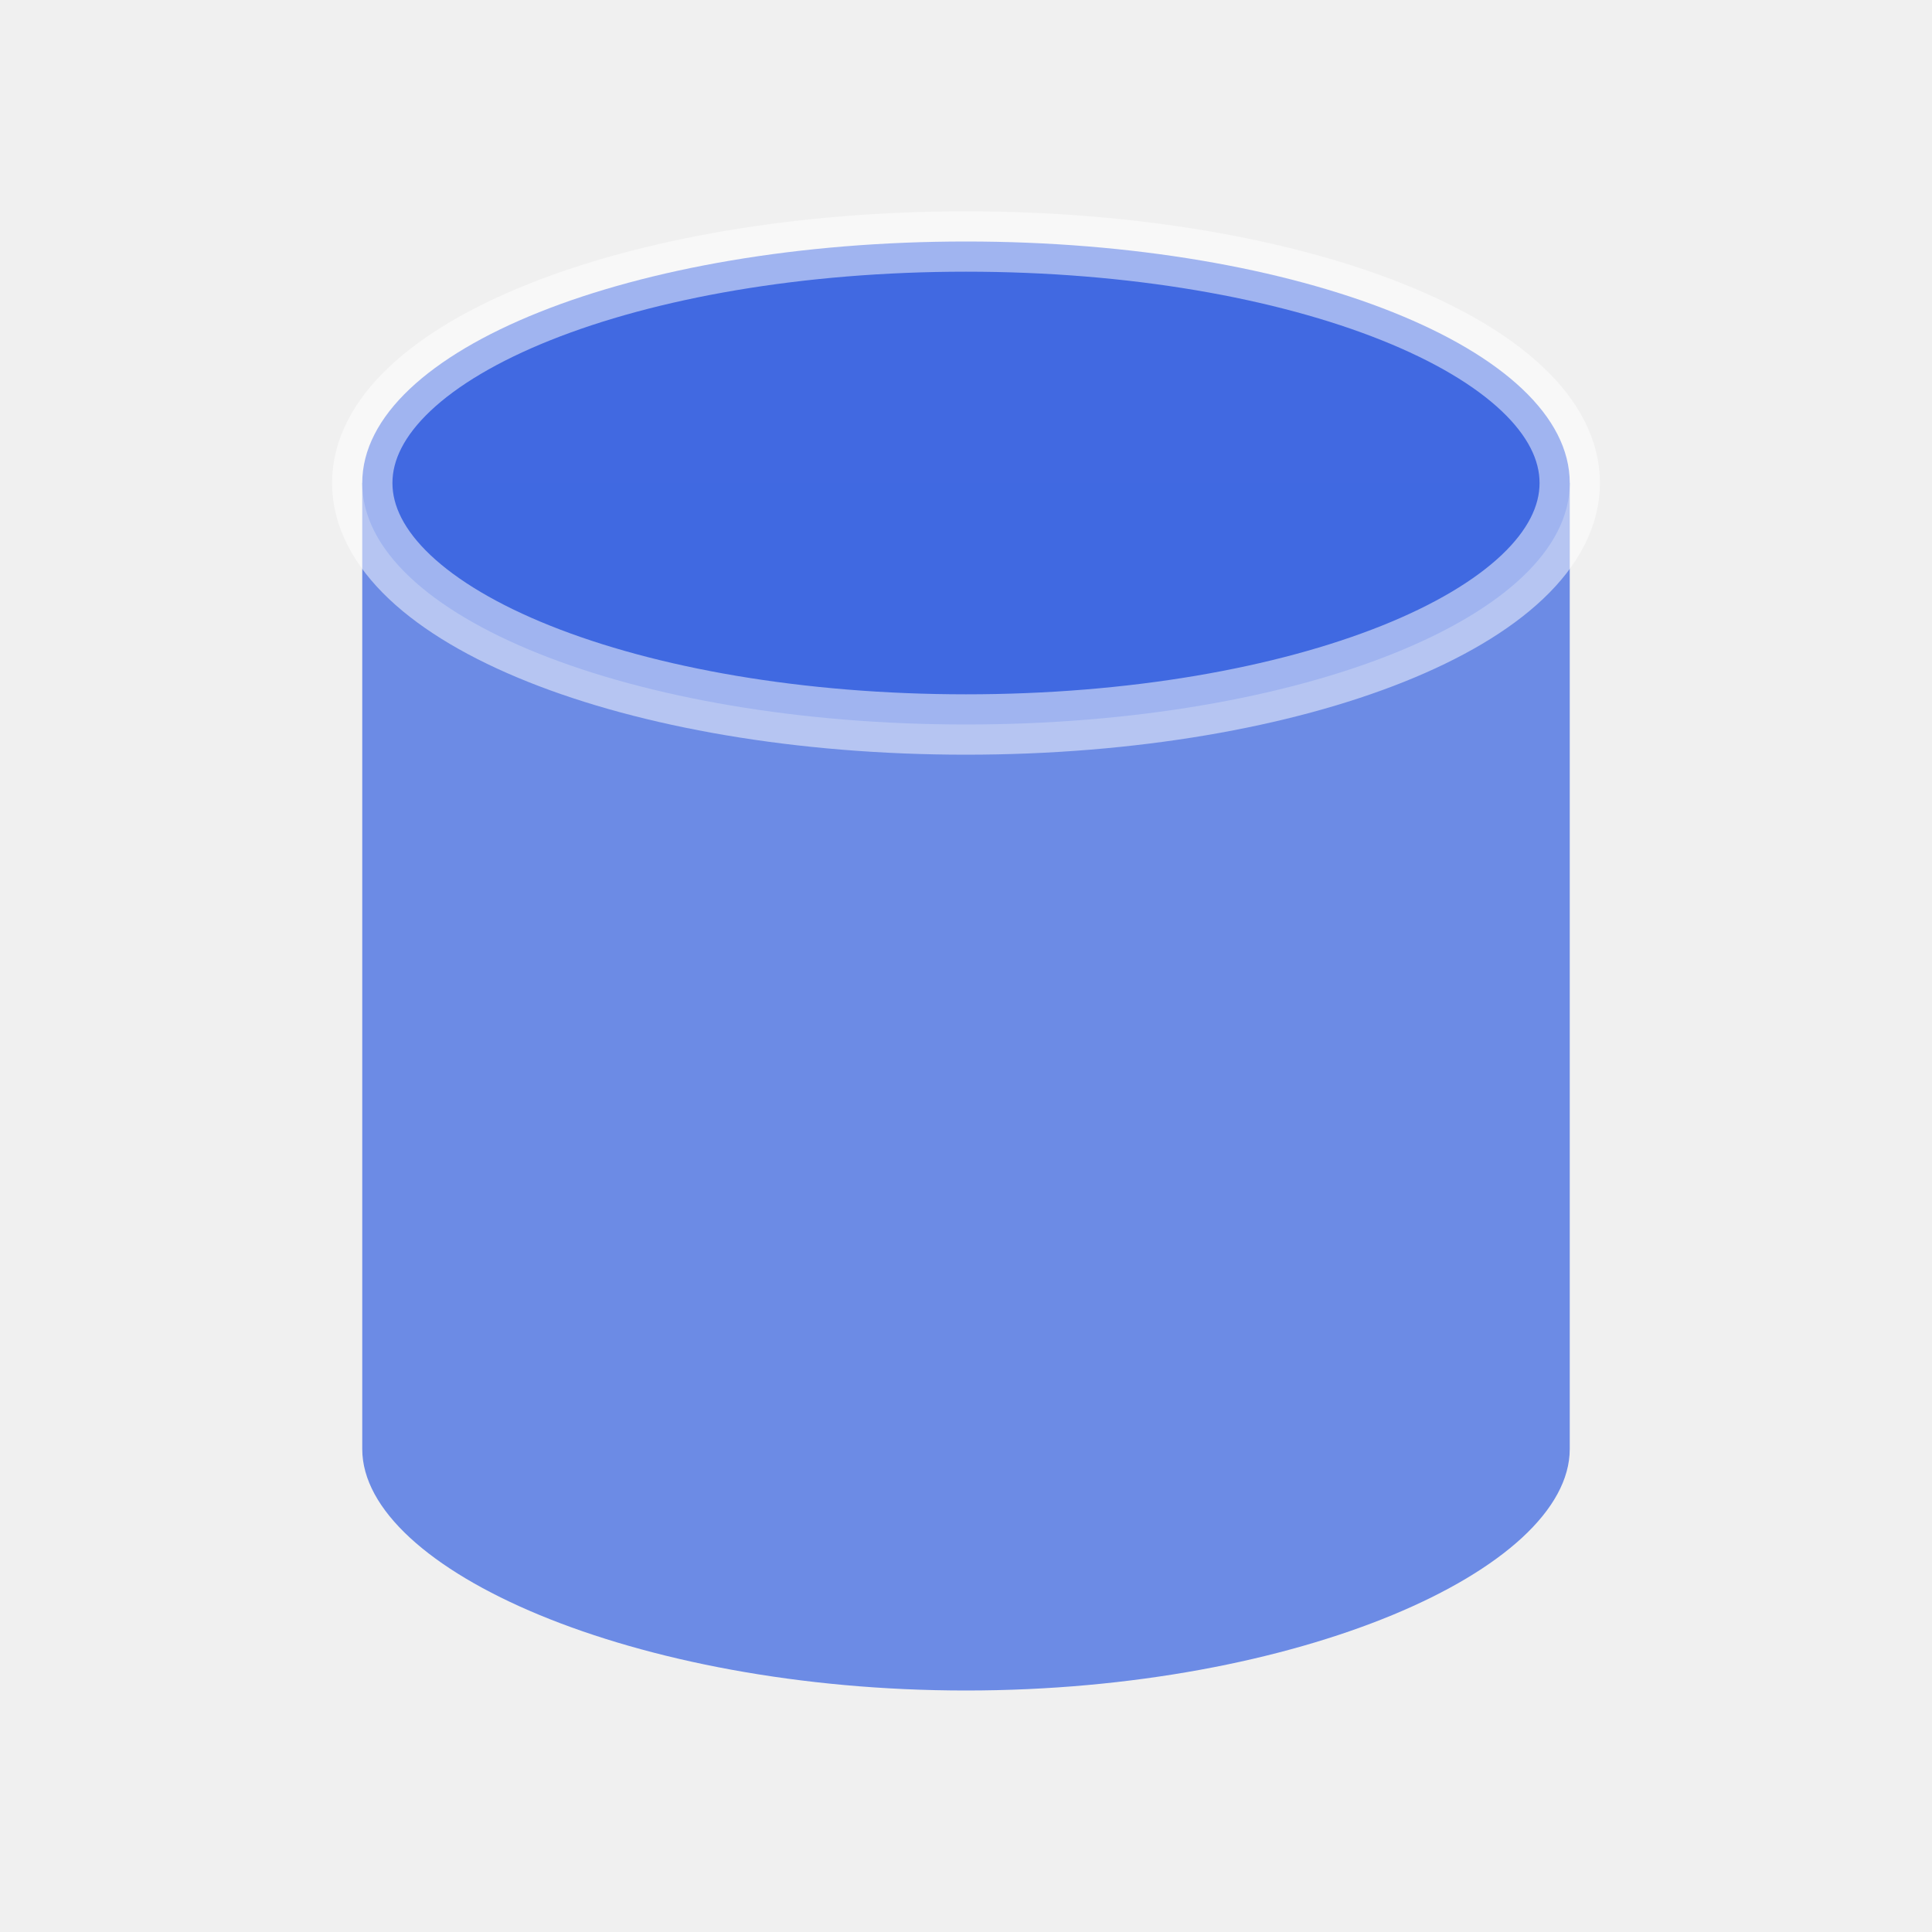
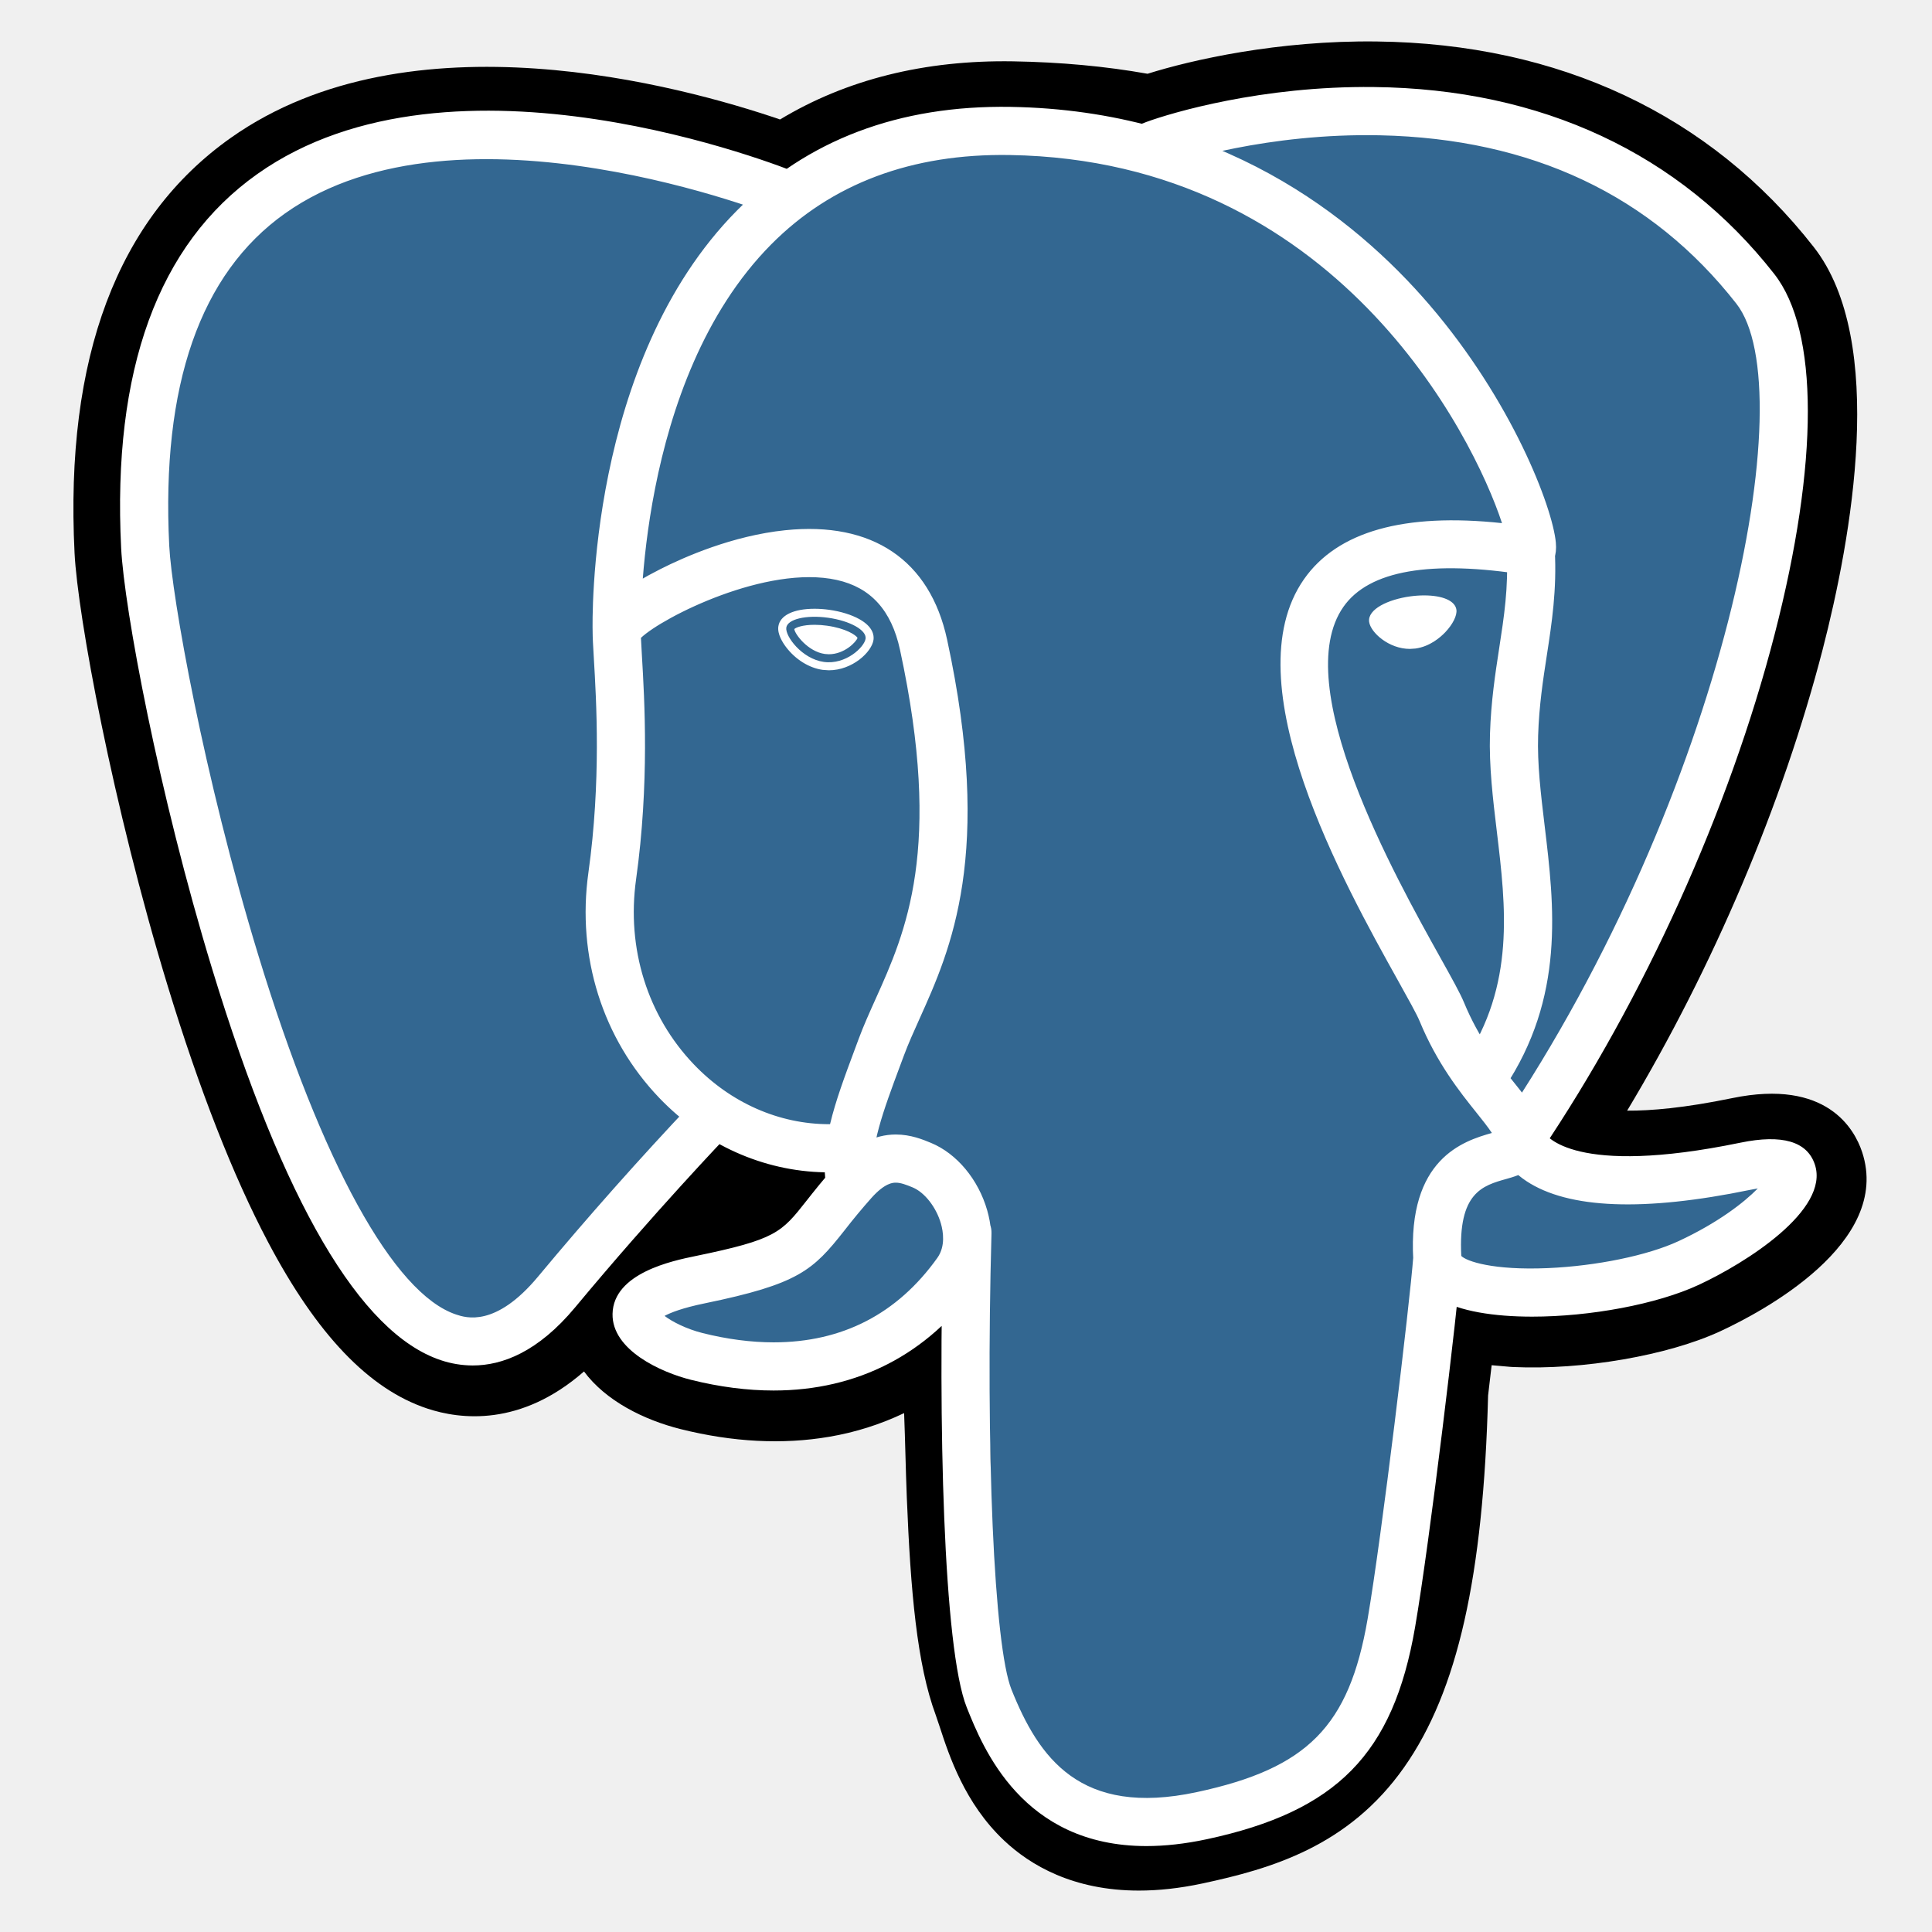
- <svg xmlns="http://www.w3.org/2000/svg" width="64" height="64" viewBox="0 0 64 64">
-   <ellipse cx="32" cy="16" rx="20" ry="8" fill="#4169E1" />
-   <path d="M12 16v32c0 4 9 8 20 8s20-4 20-8V16" fill="#4169E1" fill-opacity="0.75" />
-   <ellipse cx="32" cy="16" rx="20" ry="8" fill="none" stroke="#fff" stroke-opacity="0.5" stroke-width="2" />
+ <svg xmlns="http://www.w3.org/2000/svg" viewBox="0 0 128 128">
+   <path d="M93.809 92.112c.785-6.533.55-7.492 5.416-6.433l1.235.108c3.742.17 8.637-.602 11.513-1.938 6.191-2.873 9.861-7.668 3.758-6.409-13.924 2.873-14.881-1.842-14.881-1.842 14.703-21.815 20.849-49.508 15.543-56.287-14.47-18.489-39.517-9.746-39.936-9.52l-.134.025c-2.751-.571-5.83-.912-9.289-.968-6.301-.104-11.082 1.652-14.709 4.402 0 0-44.683-18.409-42.604 23.151.442 8.841 12.672 66.898 27.26 49.362 5.332-6.412 10.484-11.834 10.484-11.834 2.558 1.699 5.622 2.567 8.834 2.255l.249-.212c-.078.796-.044 1.575.099 2.497-3.757 4.199-2.653 4.936-10.166 6.482-7.602 1.566-3.136 4.355-.221 5.084 3.535.884 11.712 2.136 17.238-5.598l-.22.882c1.474 1.18 1.375 8.477 1.583 13.69.209 5.214.558 10.079 1.621 12.948 1.063 2.868 2.317 10.256 12.191 8.14 8.252-1.764 14.561-4.309 15.136-27.985" />
+   <path d="M75.458 125.256c-4.367 0-7.211-1.689-8.938-3.32-2.607-2.46-3.641-5.629-4.259-7.522l-.267-.79c-1.244-3.358-1.666-8.193-1.916-14.419-.038-.935-.064-1.898-.093-2.919-.021-.747-.047-1.684-.085-2.664a18.8 18.8 0 01-4.962 1.568c-3.079.526-6.389.356-9.84-.507-2.435-.609-4.965-1.871-6.407-3.82-4.203 3.681-8.212 3.182-10.396 2.453-3.853-1.285-7.301-4.896-10.542-11.037-2.309-4.375-4.542-10.075-6.638-16.943-3.65-11.96-5.969-24.557-6.175-28.693C4.292 23.698 7.777 14.44 15.296 9.129 27.157.751 45.128 5.678 51.68 7.915c4.402-2.653 9.581-3.944 15.433-3.851 3.143.051 6.136.327 8.916.823 2.9-.912 8.628-2.221 15.185-2.139 12.081.144 22.092 4.852 28.949 13.615 4.894 6.252 2.474 19.381.597 26.651-2.642 10.226-7.271 21.102-12.957 30.57 1.544.011 3.781-.174 6.961-.831 6.274-1.295 8.109 2.069 8.607 3.575 1.995 6.042-6.677 10.608-9.382 11.864-3.466 1.609-9.117 2.589-13.745 2.377l-.202-.013-1.216-.107-.12 1.014-.116.991c-.311 11.999-2.025 19.598-5.552 24.619-3.697 5.264-8.835 6.739-13.361 7.709-1.544.33-2.947.474-4.219.474zm-9.19-43.671c2.819 2.256 3.066 6.501 3.287 14.434.028.99.054 1.927.089 2.802.106 2.65.355 8.855 1.327 11.477.137.371.26.747.39 1.146 1.083 3.316 1.626 4.979 6.309 3.978 3.931-.843 5.952-1.599 7.534-3.851 2.299-3.274 3.585-9.86 3.821-19.575l4.783.116-4.75-.57.14-1.186c.455-3.91.783-6.734 3.396-8.602 2.097-1.498 4.486-1.353 6.389-1.01-2.091-1.58-2.669-3.433-2.823-4.193l-.399-1.965 1.121-1.663c6.457-9.58 11.781-21.354 14.609-32.304 2.906-11.251 2.02-17.226 1.134-18.356-11.729-14.987-32.068-8.799-34.192-8.097l-.359.194-1.8.335-.922-.191c-2.542-.528-5.366-.82-8.393-.869-4.756-.08-8.593 1.044-11.739 3.431l-2.183 1.655-2.533-1.043c-5.412-2.213-21.308-6.662-29.696-.721-4.656 3.298-6.777 9.76-6.305 19.207.156 3.119 2.275 14.926 5.771 26.377 4.831 15.825 9.221 21.082 11.054 21.693.32.108 1.15-.537 1.976-1.529a270.708 270.708 0 0110.694-12.07l2.77-2.915 3.349 2.225c1.35.897 2.839 1.406 4.368 1.502l7.987-6.812-1.157 11.808c-.026.265-.039.626.065 1.296l.348 2.238-1.51 1.688-.174.196 4.388 2.025 1.836-2.301z" />
+   <path fill="#336791" d="M115.731 77.44c-13.925 2.873-14.882-1.842-14.882-1.842 14.703-21.816 20.849-49.51 15.545-56.287C101.924.823 76.875 9.566 76.457 9.793l-.135.024c-2.751-.571-5.83-.911-9.291-.967-6.301-.103-11.08 1.652-14.707 4.402 0 0-44.684-18.408-42.606 23.151.442 8.842 12.672 66.899 27.26 49.363 5.332-6.412 10.483-11.834 10.483-11.834 2.559 1.699 5.622 2.567 8.833 2.255l.25-.212c-.078.796-.042 1.575.1 2.497-3.758 4.199-2.654 4.936-10.167 6.482-7.602 1.566-3.136 4.355-.22 5.084 3.534.884 11.712 2.136 17.237-5.598l-.221.882c1.473 1.18 2.507 7.672 2.334 13.557-.174 5.885-.29 9.926.871 13.082 1.16 3.156 2.316 10.256 12.192 8.14 8.252-1.768 12.528-6.351 13.124-13.995.422-5.435 1.377-4.631 1.438-9.49l.767-2.3c.884-7.367.14-9.743 5.225-8.638l1.235.108c3.742.17 8.639-.602 11.514-1.938 6.19-2.871 9.861-7.667 3.758-6.408z" />
+   <path fill="#fff" d="M75.957 122.307c-8.232 0-10.84-6.519-11.907-9.185-1.562-3.907-1.899-19.069-1.551-31.503a1.59 1.59 0 011.64-1.55 1.594 1.594 0 011.55 1.639c-.401 14.341.168 27.337 1.324 30.229 1.804 4.509 4.54 8.453 12.275 6.796 7.343-1.575 10.093-4.359 11.318-11.46.94-5.449 2.799-20.951 3.028-24.01a1.593 1.593 0 011.71-1.472 1.597 1.597 0 011.472 1.71c-.239 3.185-2.089 18.657-3.065 24.315-1.446 8.387-5.185 12.191-13.794 14.037-1.463.313-2.792.453-4 .454zM31.321 90.466a6.71 6.71 0 01-2.116-.35c-5.347-1.784-10.44-10.492-15.138-25.885-3.576-11.717-5.842-23.947-6.041-27.922-.589-11.784 2.445-20.121 9.02-24.778 13.007-9.216 34.888-.44 35.813-.062a1.596 1.596 0 01-1.207 2.955c-.211-.086-21.193-8.492-32.768-.285-5.622 3.986-8.203 11.392-7.672 22.011.167 3.349 2.284 15.285 5.906 27.149 4.194 13.742 8.967 22.413 13.096 23.79.648.216 2.62.873 5.439-2.517A245.272 245.272 0 0145.88 73.046a1.596 1.596 0 012.304 2.208c-.048.05-4.847 5.067-10.077 11.359-2.477 2.979-4.851 3.853-6.786 3.853zm69.429-13.445a1.596 1.596 0 01-1.322-2.487c14.863-22.055 20.08-48.704 15.612-54.414-5.624-7.186-13.565-10.939-23.604-11.156-7.433-.16-13.341 1.738-14.307 2.069l-.243.099c-.971.305-1.716-.227-1.997-.849a1.6 1.6 0 01.631-2.025c.046-.027.192-.089.429-.176l-.021.006.021-.007c1.641-.601 7.639-2.4 15.068-2.315 11.108.118 20.284 4.401 26.534 12.388 2.957 3.779 2.964 12.485.019 23.887-3.002 11.625-8.651 24.118-15.497 34.277-.306.457-.81.703-1.323.703zm.76 10.21c-2.538 0-4.813-.358-6.175-1.174-1.4-.839-1.667-1.979-1.702-2.584-.382-6.71 3.32-7.878 5.208-8.411-.263-.398-.637-.866-1.024-1.349-1.101-1.376-2.609-3.26-3.771-6.078-.182-.44-.752-1.463-1.412-2.648-3.579-6.418-11.026-19.773-6.242-26.612 2.214-3.165 6.623-4.411 13.119-3.716C97.6 28.837 88.5 10.625 66.907 10.271c-6.494-.108-11.82 1.889-15.822 5.93-8.96 9.049-8.636 25.422-8.631 25.586a1.595 1.595 0 11-3.19.084c-.02-.727-.354-17.909 9.554-27.916C53.455 9.272 59.559 6.96 66.96 7.081c13.814.227 22.706 7.25 27.732 13.101 5.479 6.377 8.165 13.411 8.386 15.759.165 1.746-1.088 2.095-1.341 2.147l-.576.013c-6.375-1.021-10.465-.312-12.156 2.104-3.639 5.201 3.406 17.834 6.414 23.229.768 1.376 1.322 2.371 1.576 2.985.988 2.396 2.277 4.006 3.312 5.3.911 1.138 1.7 2.125 1.982 3.283.131.23 1.99 2.98 13.021.703 2.765-.57 4.423-.083 4.93 1.45.997 3.015-4.597 6.532-7.694 7.97-2.775 1.29-7.204 2.106-11.036 2.106zm-4.696-4.021c.35.353 2.101.962 5.727.806 3.224-.138 6.624-.839 8.664-1.786 2.609-1.212 4.351-2.567 5.253-3.492l-.5.092c-7.053 1.456-12.042 1.262-14.828-.577a6.162 6.162 0 01-.54-.401c-.302.119-.581.197-.78.253-1.58.443-3.214.902-2.996 5.105zm-45.562 8.915c-1.752 0-3.596-.239-5.479-.71-1.951-.488-5.24-1.957-5.19-4.37.057-2.707 3.994-3.519 5.476-3.824 5.354-1.103 5.703-1.545 7.376-3.67.488-.619 1.095-1.39 1.923-2.314 1.229-1.376 2.572-2.073 3.992-2.073.989 0 1.8.335 2.336.558 1.708.708 3.133 2.42 3.719 4.467.529 1.847.276 3.625-.71 5.006-3.237 4.533-7.886 6.93-13.443 6.93zm-7.222-4.943c.481.372 1.445.869 2.518 1.137 1.631.408 3.213.615 4.705.615 4.546 0 8.196-1.882 10.847-5.594.553-.774.387-1.757.239-2.274-.31-1.083-1.08-2.068-1.873-2.397-.43-.178-.787-.314-1.115-.314-.176 0-.712 0-1.614 1.009a41.146 41.146 0 00-1.794 2.162c-2.084 2.646-3.039 3.544-9.239 4.821-1.513.31-2.289.626-2.674.835zm12.269-7.36a1.596 1.596 0 01-1.575-1.354 8.218 8.218 0 01-.08-.799c-4.064-.076-7.985-1.82-10.962-4.926-3.764-3.927-5.477-9.368-4.699-14.927.845-6.037.529-11.366.359-14.229-.047-.796-.081-1.371-.079-1.769.003-.505.013-1.844 4.489-4.113 1.592-.807 4.784-2.215 8.271-2.576 5.777-.597 9.585 1.976 10.725 7.246 3.077 14.228.244 20.521-1.825 25.117-.385.856-.749 1.664-1.04 2.447l-.257.69c-1.093 2.931-2.038 5.463-1.748 7.354a1.595 1.595 0 01-1.335 1.819l-.244.02zM42.464 42.26l.062 1.139c.176 2.974.504 8.508-.384 14.86-.641 4.585.759 9.06 3.843 12.276 2.437 2.542 5.644 3.945 8.94 3.945h.068c.369-1.555.982-3.197 1.642-4.966l.255-.686c.329-.884.714-1.74 1.122-2.646 1.991-4.424 4.47-9.931 1.615-23.132-.565-2.615-1.936-4.128-4.189-4.627-4.628-1.022-11.525 2.459-12.974 3.837zm9.63-.677c-.08.564 1.033 2.07 2.485 2.271 1.449.203 2.689-.975 2.768-1.539.079-.564-1.033-1.186-2.485-1.388-1.451-.202-2.691.092-2.768.656zm2.818 2.826l-.407-.028c-.9-.125-1.81-.692-2.433-1.518-.219-.29-.576-.852-.505-1.354.101-.736.999-1.177 2.4-1.177.313 0 .639.023.967.069.766.106 1.477.327 2.002.62.91.508.977 1.075.936 1.368-.112.813-1.405 2.02-2.96 2.02zm-2.289-2.732c.045.348.907 1.496 2.029 1.651l.261.018c1.036 0 1.81-.815 1.901-1.082-.096-.182-.762-.634-2.025-.81a5.823 5.823 0 00-.821-.059c-.812 0-1.243.183-1.345.282zm43.605-1.245c.079.564-1.033 2.07-2.484 2.272-1.45.202-2.691-.975-2.771-1.539-.076-.564 1.036-1.187 2.486-1.388 1.45-.203 2.689.092 2.769.655zm-2.819 2.56c-1.396 0-2.601-1.086-2.7-1.791-.115-.846 1.278-1.489 2.712-1.688.316-.044.629-.066.93-.066 1.238 0 2.058.363 2.14.949.053.379-.238.964-.739 1.492-.331.347-1.026.948-1.973 1.079l-.37.025zm.943-3.013c-.276 0-.564.021-.856.061-1.441.201-2.301.779-2.259 1.089.048.341.968 1.332 2.173 1.332l.297-.021c.787-.109 1.378-.623 1.66-.919.443-.465.619-.903.598-1.052-.028-.198-.56-.49-1.613-.49zm3.965 32.843a1.594 1.594 0 01-1.324-2.483c3.398-5.075 2.776-10.25 2.175-15.255-.257-2.132-.521-4.337-.453-6.453.07-2.177.347-3.973.614-5.71.317-2.058.617-4.002.493-6.31a1.595 1.595 0 113.186-.172c.142 2.638-.197 4.838-.525 6.967-.253 1.643-.515 3.342-.578 5.327-.061 1.874.178 3.864.431 5.97.64 5.322 1.365 11.354-2.691 17.411a1.596 1.596 0 01-1.328.708z" />
</svg>
